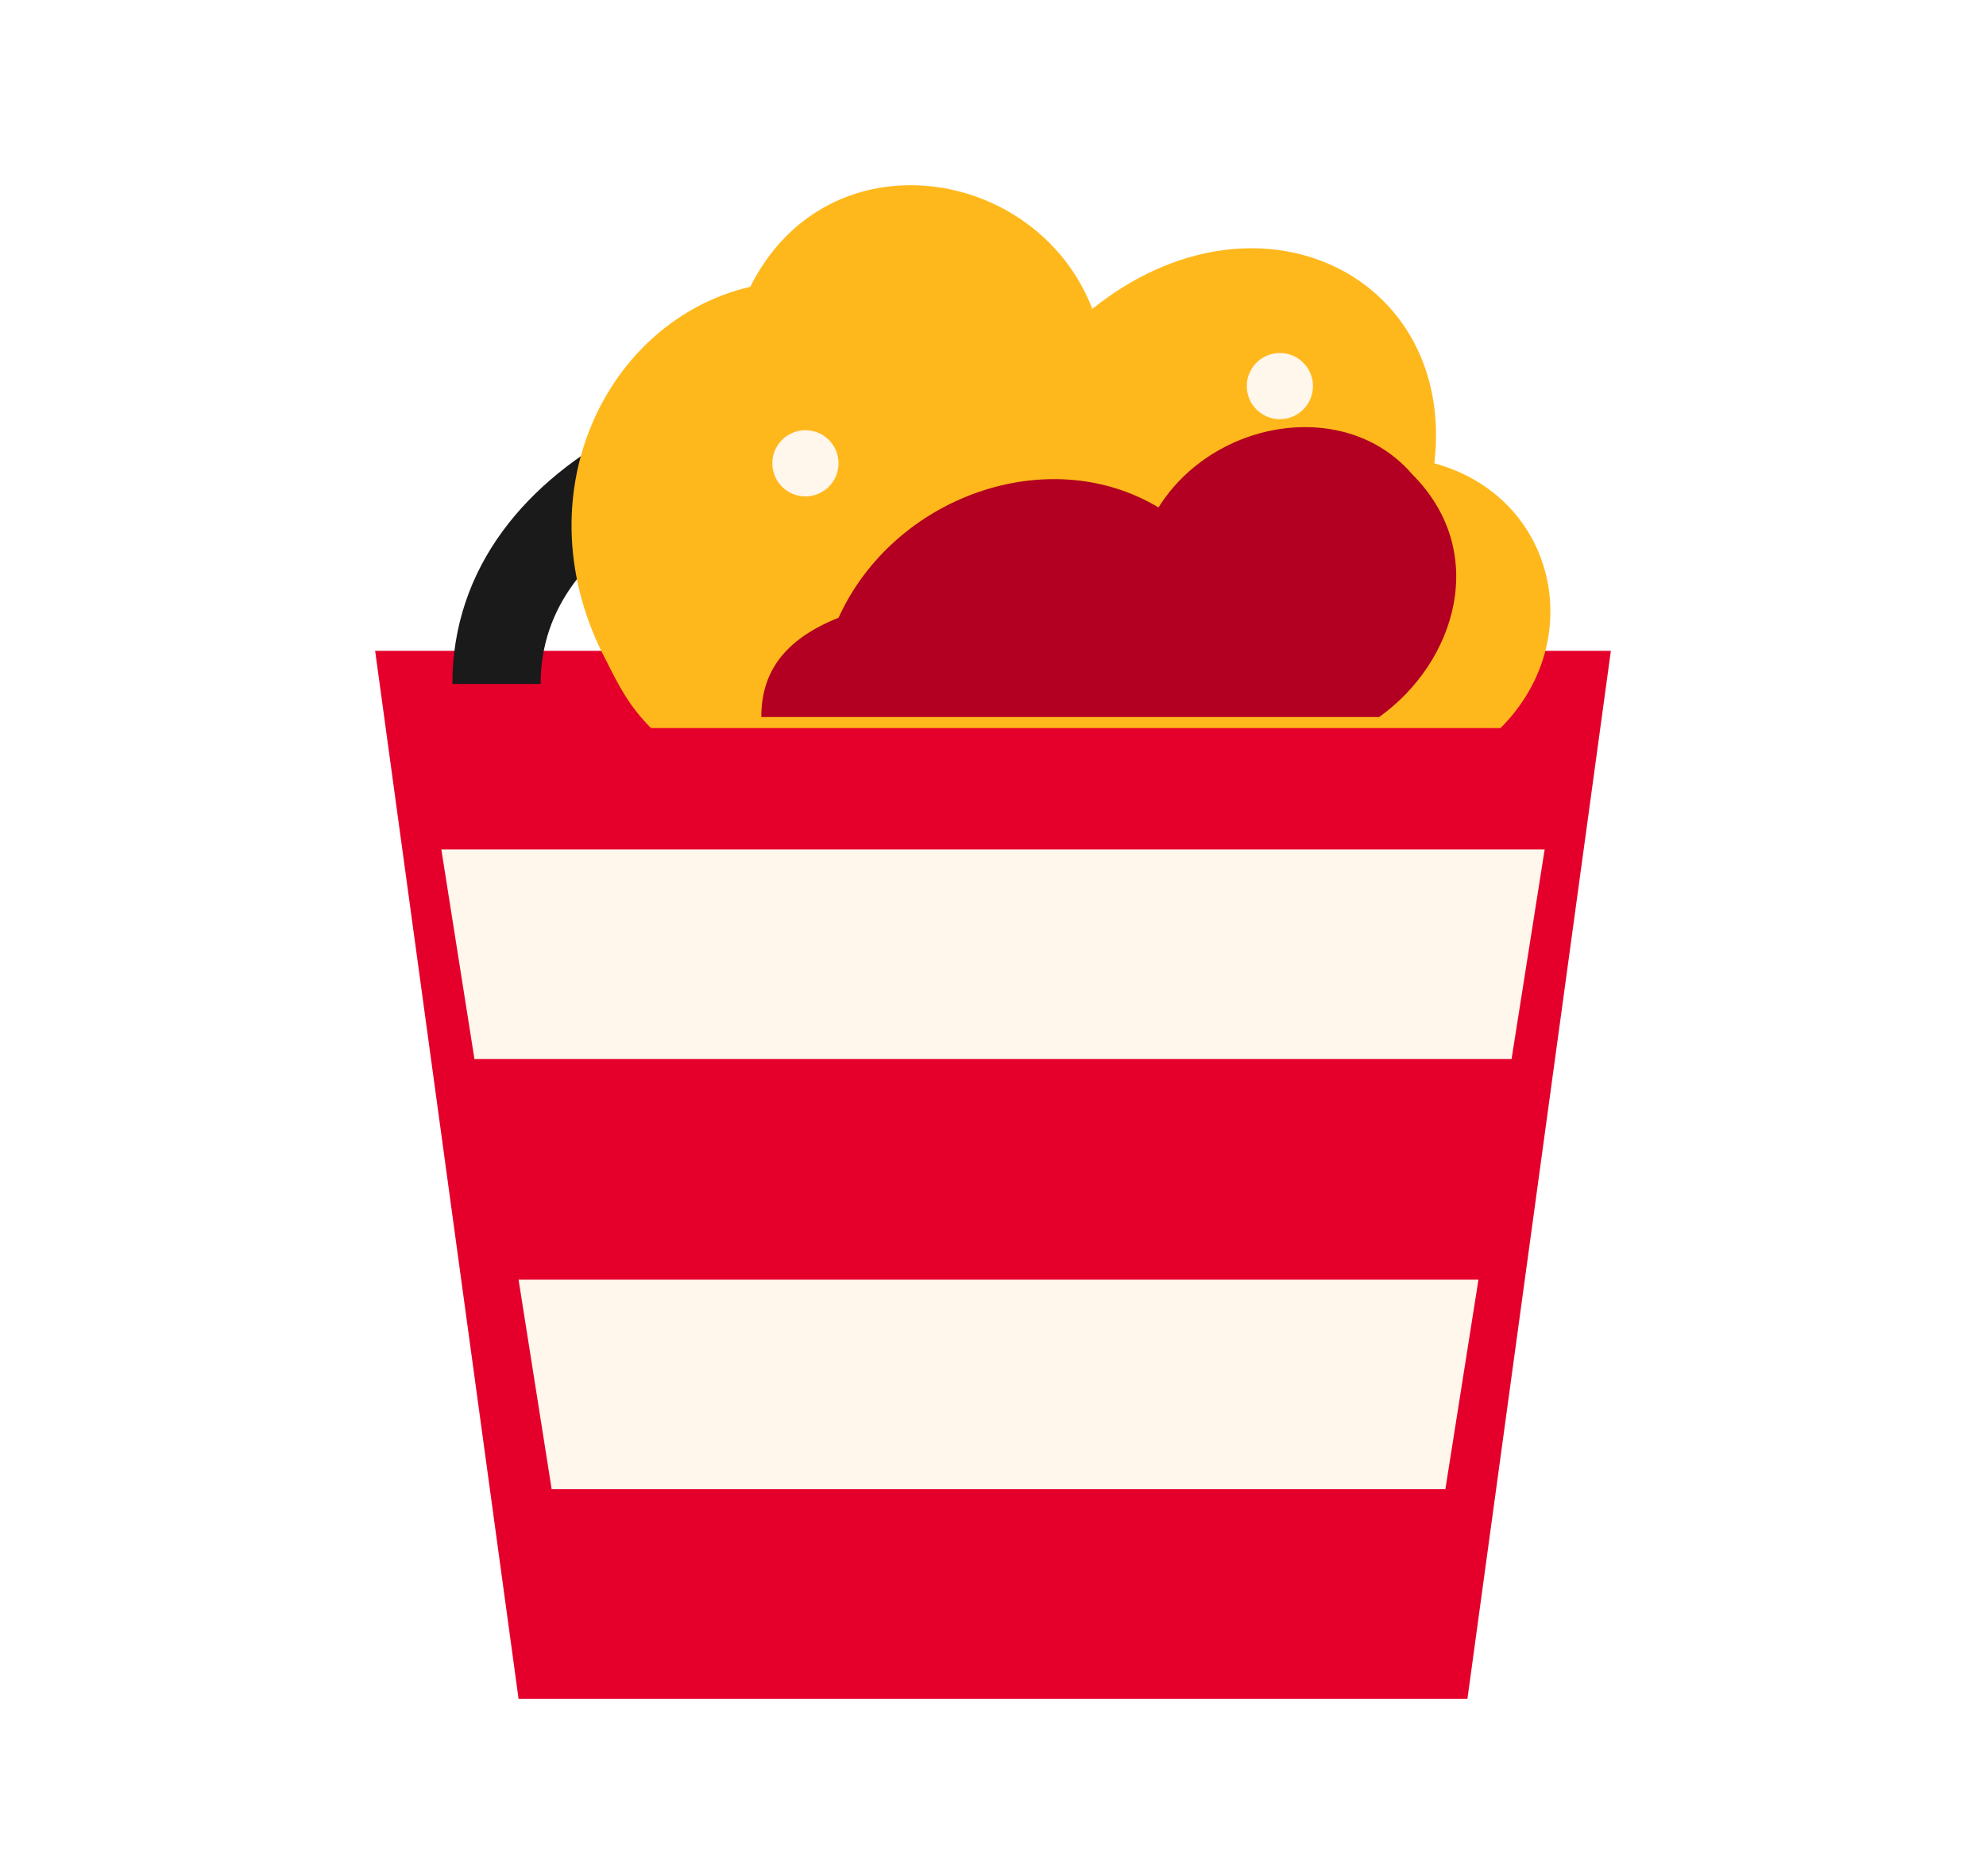
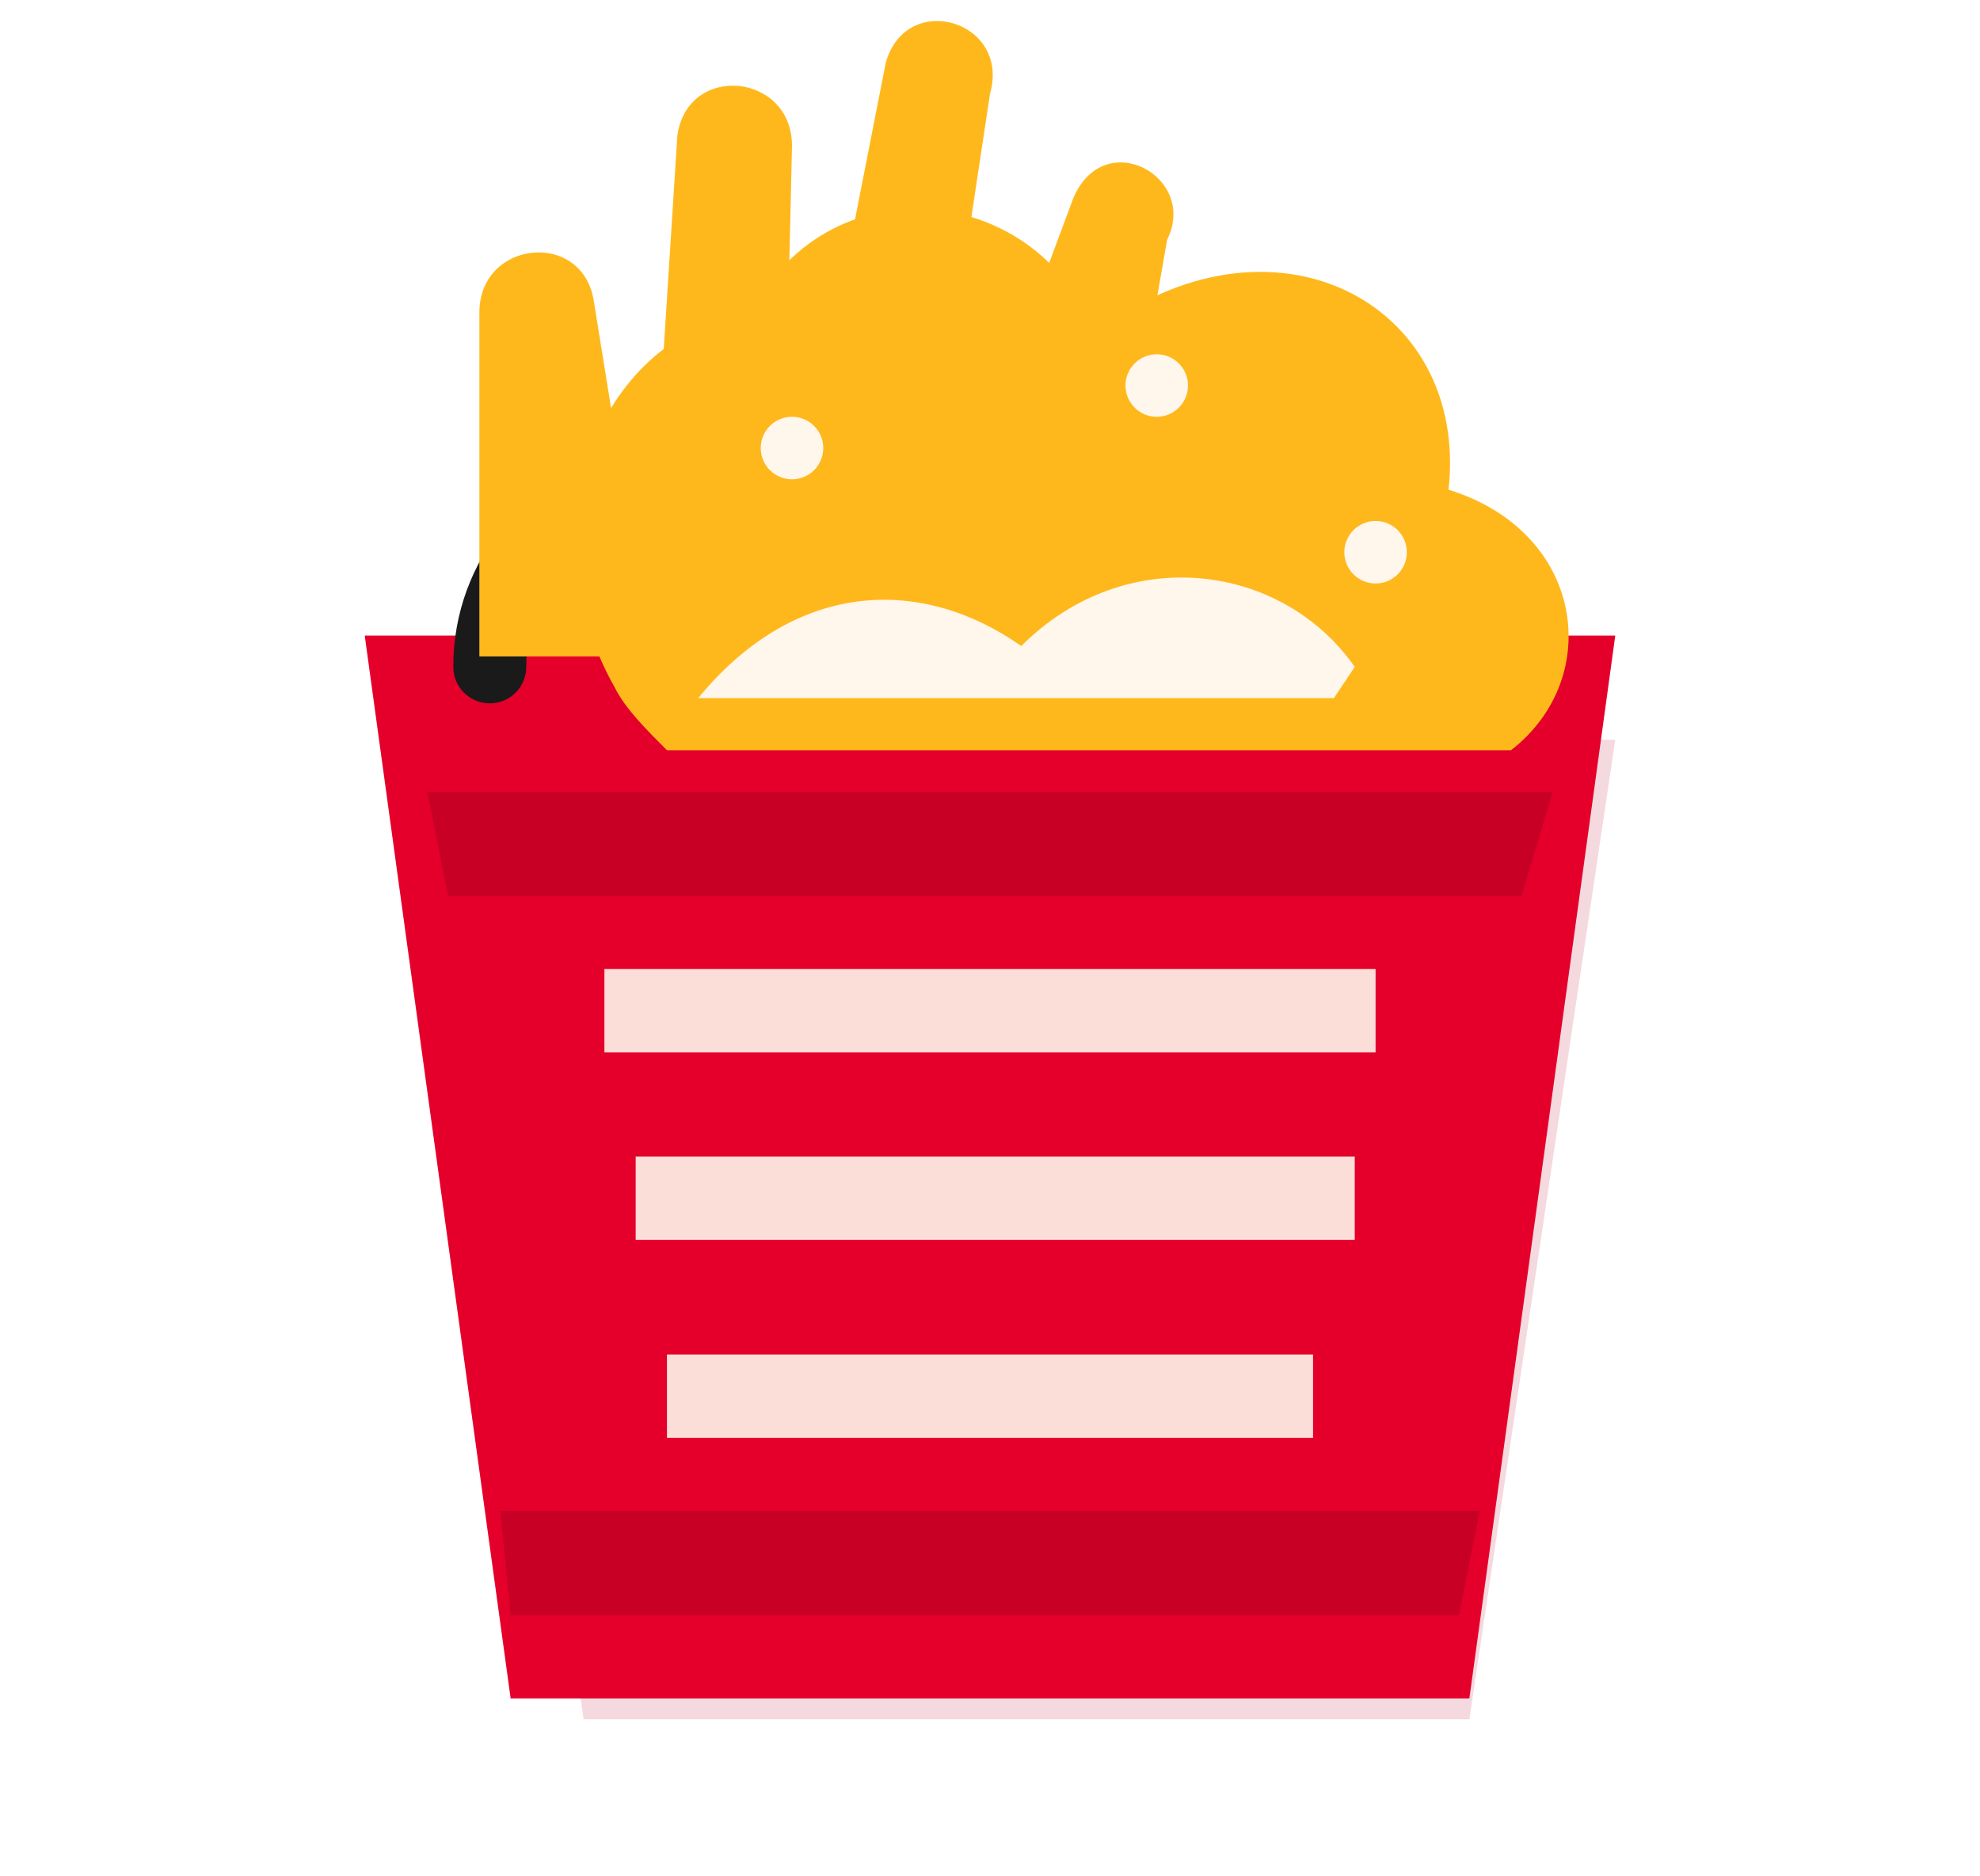
- <svg xmlns="http://www.w3.org/2000/svg" viewBox="0 0 180 170" role="img" aria-labelledby="title">
-   <path fill="#e4002b" d="M34 59h112l-13 95H47L34 59Z" />
-   <path fill="#fff6ec" d="M40 77h100l-3 19H43l-3-19Zm7 39h87l-3 19H50l-3-19Z" />
-   <path fill="none" stroke="#1a1a1a" stroke-width="8" d="M45 62c0-35 88-35 88 0" />
-   <path fill="#ffb81c" d="M55 60c-8-15 0-31 13-34 7-14 26-11 31 2 15-12 33-3 31 14 11 3 14 16 6 24H59c-2-2-3-4-4-6Z" />
-   <path fill="#b30022" d="M76 56c5-11 19-16 29-10 5-8 17-10 23-3 7 7 4 17-3 22H69c0-4 2-7 7-9Z" />
-   <circle cx="73" cy="42" r="3" fill="#fff6ec" />
-   <circle cx="116" cy="35" r="3" fill="#fff6ec" />
+ <svg xmlns="http://www.w3.org/2000/svg" viewBox="0 0 190 180" role="img" aria-labelledby="title">
+   <path fill="#b30022" opacity=".15" d="M39 65h112l-14 94H52L39 65Z" transform="translate(4 6)" />
+   <path fill="#e4002b" d="M35 61h120l-14 102H49L35 61Z" />
+   <path fill="#b30022" d="M41 76h108l-3 10H43l-2-10Zm7 69h94l-2 10H49l-1-10Z" opacity=".55" />
+   <path fill="none" stroke="#1a1a1a" stroke-linecap="round" stroke-width="7" d="M47 64c0-35 96-35 96 0" />
+   <path fill="#ffb81c" d="M46 63V30c0-7 10-8 11-1l5 31 3-47c1-7 11-6 11 1l-1 43 10-51c2-7 12-4 10 3l-8 53 16-43c3-7 12-2 9 4L105 63h-59Z" />
+   <path fill="#ffb81c" d="M59 66c-9-16-1-34 13-36 8-15 28-12 33 2 17-13 36-3 34 15 13 4 15 18 6 25H64c-2-2-4-4-5-6Z" />
+   <path fill="#fff6ec" d="M67 67c9-11 21-12 31-5 10-10 25-8 32 2l-2 3H67Z" />
+   <g fill="#fff6ec">
+     <circle cx="76" cy="43" r="3" />
+     <circle cx="111" cy="37" r="3" />
+     <circle cx="132" cy="53" r="3" />
+   </g>
+   <path fill="#fff6ec" d="M58 93h74v8H58zm3 18h69v8H61zm3 19h62v8H64z" opacity=".9" />
</svg>
